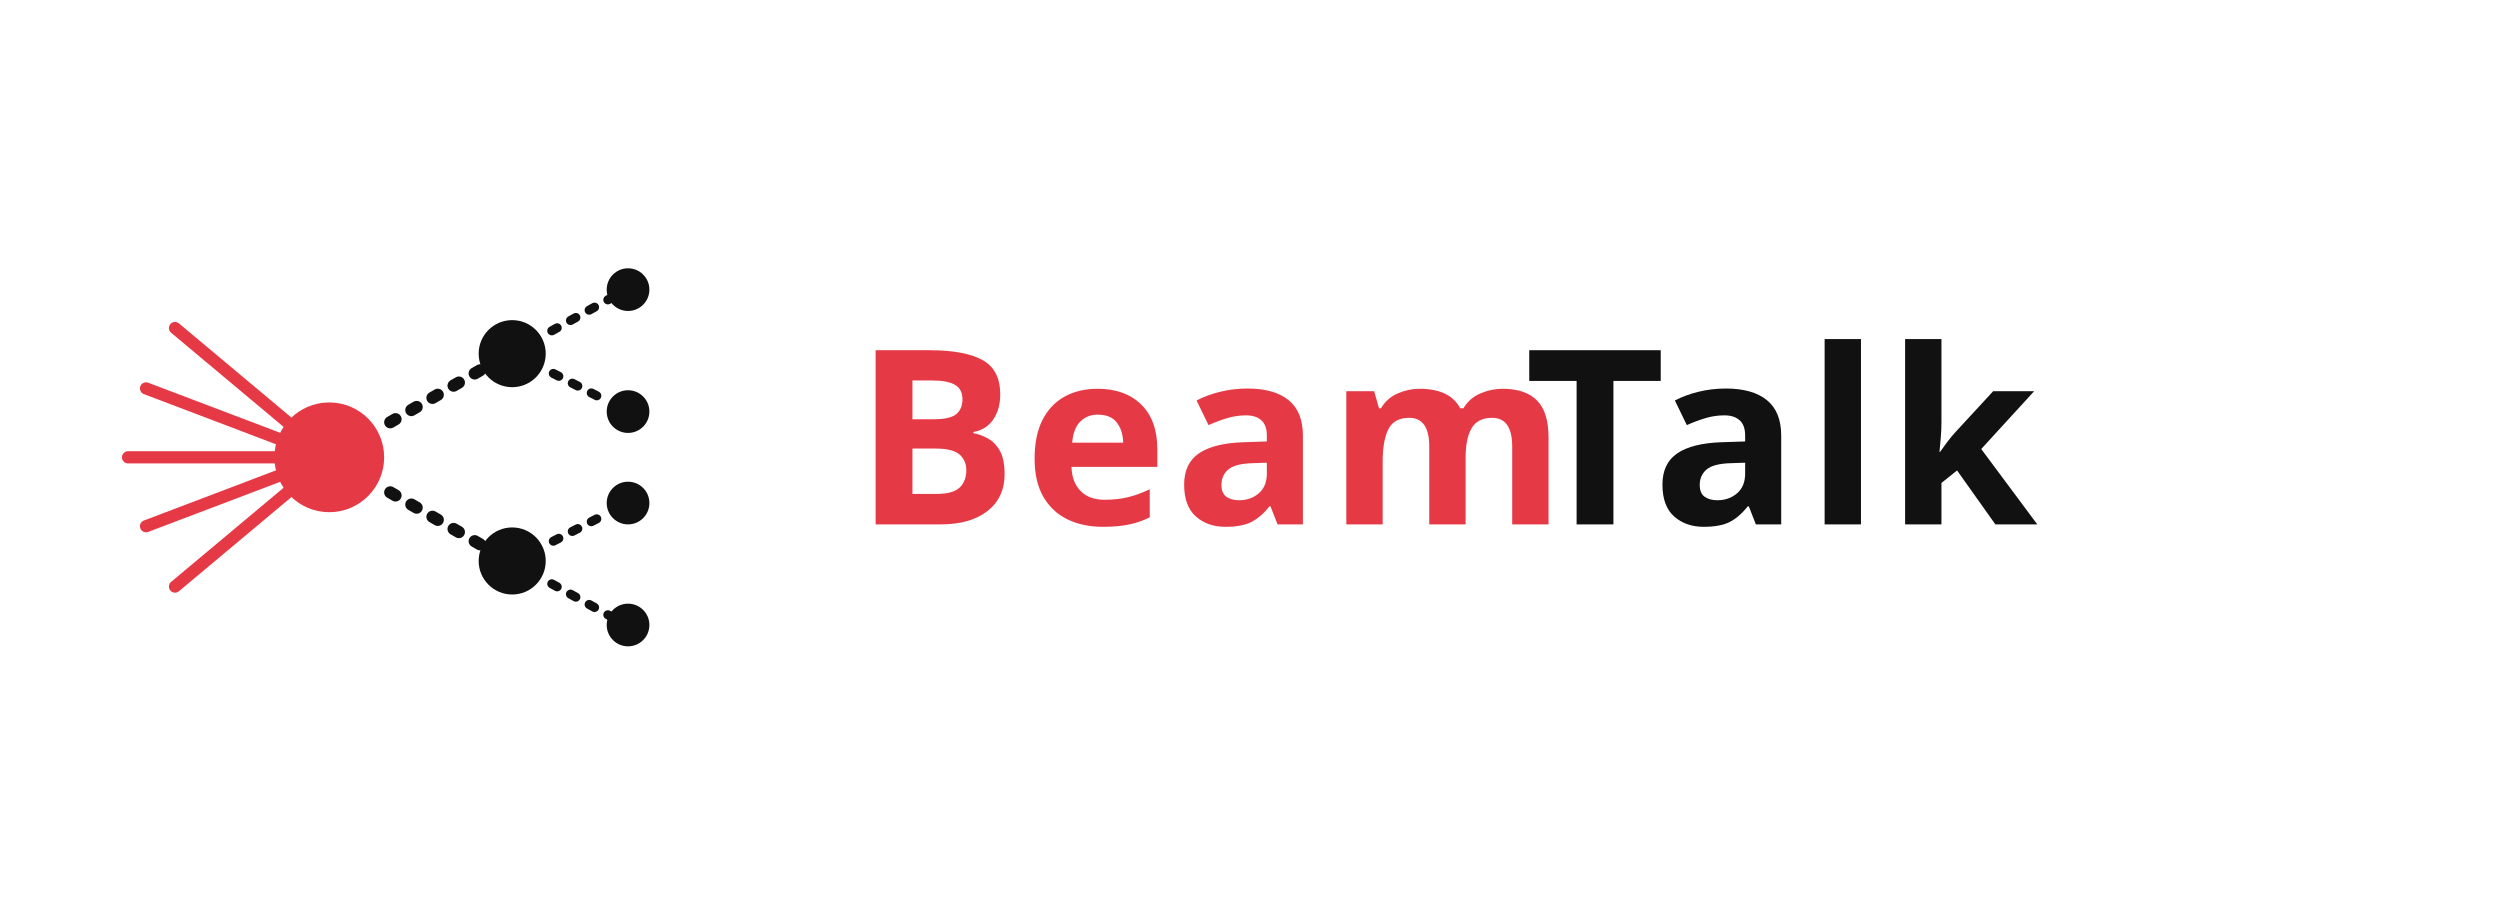
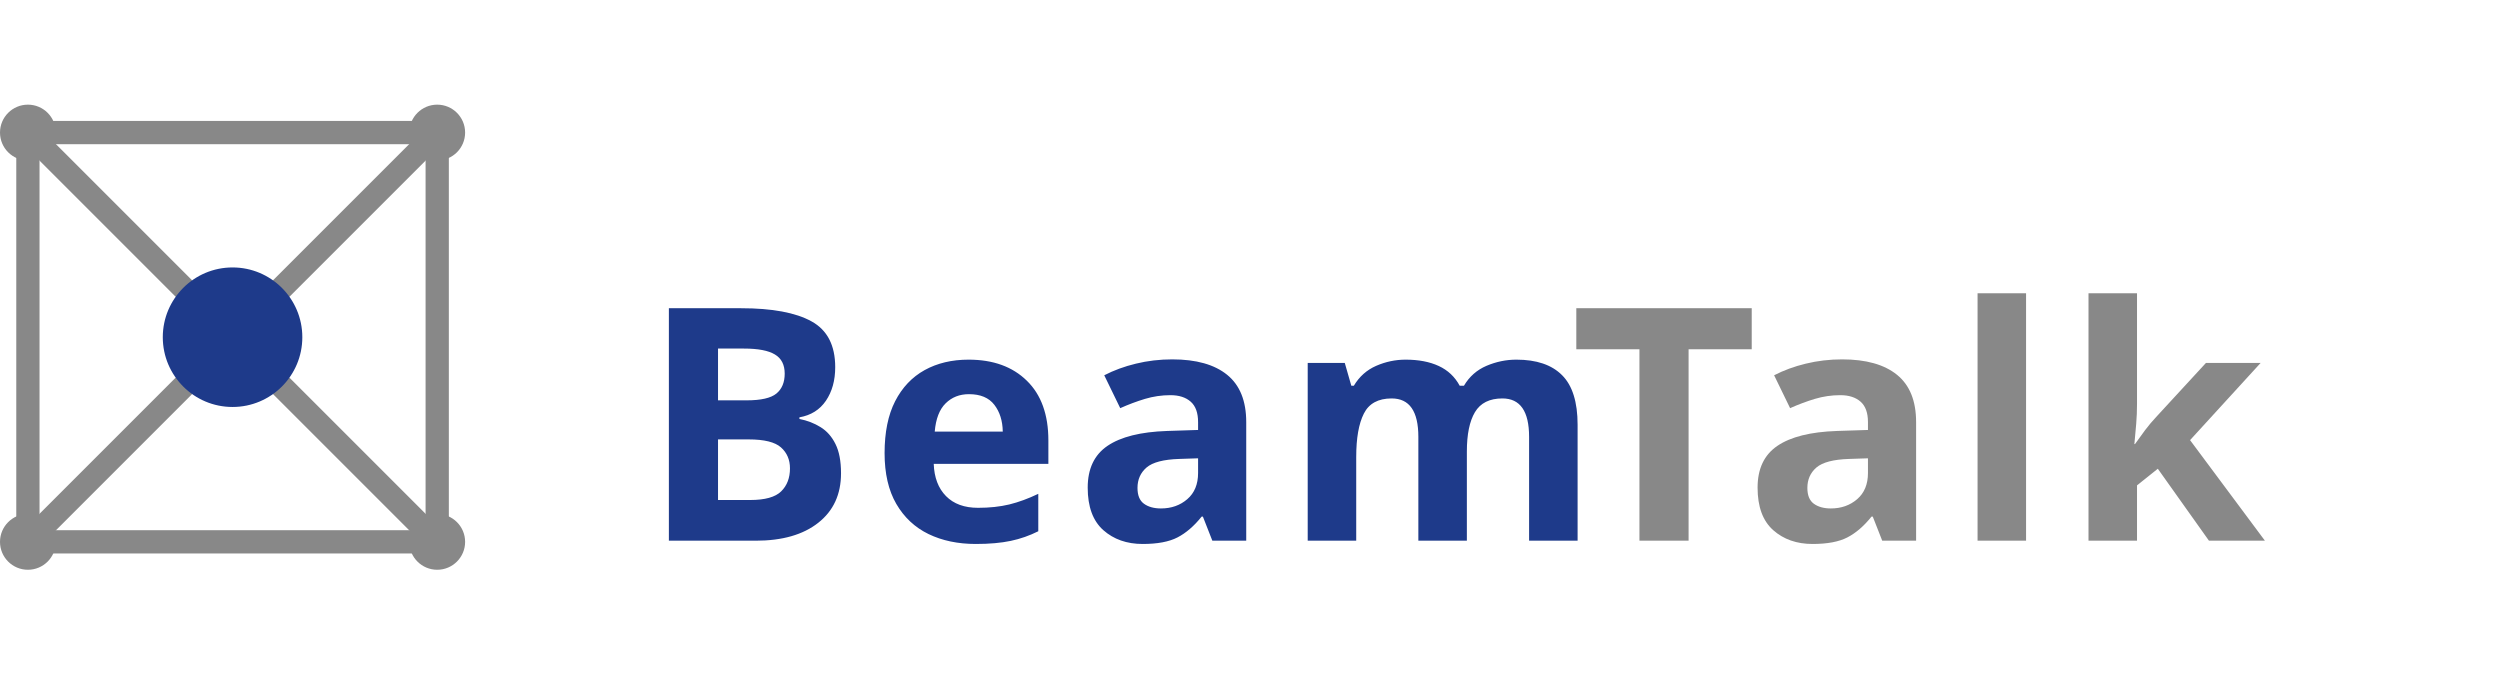
- <svg xmlns="http://www.w3.org/2000/svg" viewBox="0 0 820 300" width="820" height="300">
-   <g transform="translate(108, 150)">
-     <line x1="-13.8" y1="-11.6" x2="-50.6" y2="-42.4" stroke="#E63946" stroke-width="4" stroke-linecap="round" />
-     <line x1="-16.9" y1="-6.2" x2="-60.1" y2="-22.6" stroke="#E63946" stroke-width="4" stroke-linecap="round" />
-     <line x1="-18" y1="0" x2="-66" y2="0" stroke="#E63946" stroke-width="4" stroke-linecap="round" />
-     <line x1="-16.9" y1="6.2" x2="-60.1" y2="22.6" stroke="#E63946" stroke-width="4" stroke-linecap="round" />
-     <line x1="-13.8" y1="11.6" x2="-50.6" y2="42.4" stroke="#E63946" stroke-width="4" stroke-linecap="round" />
-     <circle cx="0" cy="0" r="18" fill="#E63946" />
-     <line x1="20" y1="-11.5" x2="52" y2="-30" stroke="#111111" stroke-width="4" stroke-linecap="round" stroke-dasharray="2 6" />
-     <line x1="20" y1="11.5" x2="52" y2="30" stroke="#111111" stroke-width="4" stroke-linecap="round" stroke-dasharray="2 6" />
-     <circle cx="60" cy="-34" r="11" fill="#111111" />
-     <circle cx="60" cy="34" r="11" fill="#111111" />
-     <line x1="73" y1="-41.5" x2="92" y2="-52" stroke="#111111" stroke-width="3" stroke-linecap="round" stroke-dasharray="2 5" />
-     <line x1="73.5" y1="-27.5" x2="92" y2="-18" stroke="#111111" stroke-width="3" stroke-linecap="round" stroke-dasharray="2 5" />
-     <line x1="73.5" y1="27.5" x2="92" y2="18" stroke="#111111" stroke-width="3" stroke-linecap="round" stroke-dasharray="2 5" />
-     <line x1="73" y1="41.5" x2="92" y2="52" stroke="#111111" stroke-width="3" stroke-linecap="round" stroke-dasharray="2 5" />
-     <circle cx="98" cy="-55" r="7" fill="#111111" />
-     <circle cx="98" cy="-15" r="7" fill="#111111" />
-     <circle cx="98" cy="15" r="7" fill="#111111" />
-     <circle cx="98" cy="55" r="7" fill="#111111" />
+ <svg xmlns="http://www.w3.org/2000/svg" viewBox="40 77 430 120">
+   <g transform="translate(40, 95) scale(0.8)">
+     <line x1="39.4" y1="39.4" x2="6" y2="6" stroke="#888888" stroke-width="5" stroke-linecap="round" />
+     <line x1="60.6" y1="39.4" x2="94" y2="6" stroke="#888888" stroke-width="5" stroke-linecap="round" />
+     <line x1="60.6" y1="60.6" x2="94" y2="94" stroke="#888888" stroke-width="5" stroke-linecap="round" />
+     <line x1="39.4" y1="60.6" x2="6" y2="94" stroke="#888888" stroke-width="5" stroke-linecap="round" />
+     <line x1="6" y1="6" x2="94" y2="6" stroke="#888888" stroke-width="5" stroke-linecap="round" />
+     <line x1="94" y1="6" x2="94" y2="94" stroke="#888888" stroke-width="5" stroke-linecap="round" />
+     <line x1="94" y1="94" x2="6" y2="94" stroke="#888888" stroke-width="5" stroke-linecap="round" />
+     <line x1="6" y1="94" x2="6" y2="6" stroke="#888888" stroke-width="5" stroke-linecap="round" />
+     <circle cx="50" cy="50" r="15" fill="#1E3A8A" />
+     <circle cx="6" cy="6" r="6" fill="#888888" />
+     <circle cx="94" cy="6" r="6" fill="#888888" />
+     <circle cx="94" cy="94" r="6" fill="#888888" />
+     <circle cx="6" cy="94" r="6" fill="#888888" />
  </g>
-   <text x="280" y="172" font-family="'Futura', 'Avant Garde', 'Century Gothic', sans-serif" font-size="80" font-weight="bold" fill="#E63946" letter-spacing="2">Beam</text>
-   <text x="500" y="172" font-family="'Futura', 'Avant Garde', 'Century Gothic', sans-serif" font-size="80" font-weight="bold" fill="#111111" letter-spacing="2">Talk</text>
+   <text x="150" y="170" font-family="'Futura', 'Avant Garde', 'Century Gothic', sans-serif" font-size="56" font-weight="bold" fill="#1E3A8A" letter-spacing="2">Beam</text>
+   <text x="310" y="170" font-family="'Futura', 'Avant Garde', 'Century Gothic', sans-serif" font-size="56" font-weight="bold" fill="#888888" letter-spacing="2">Talk</text>
</svg>
